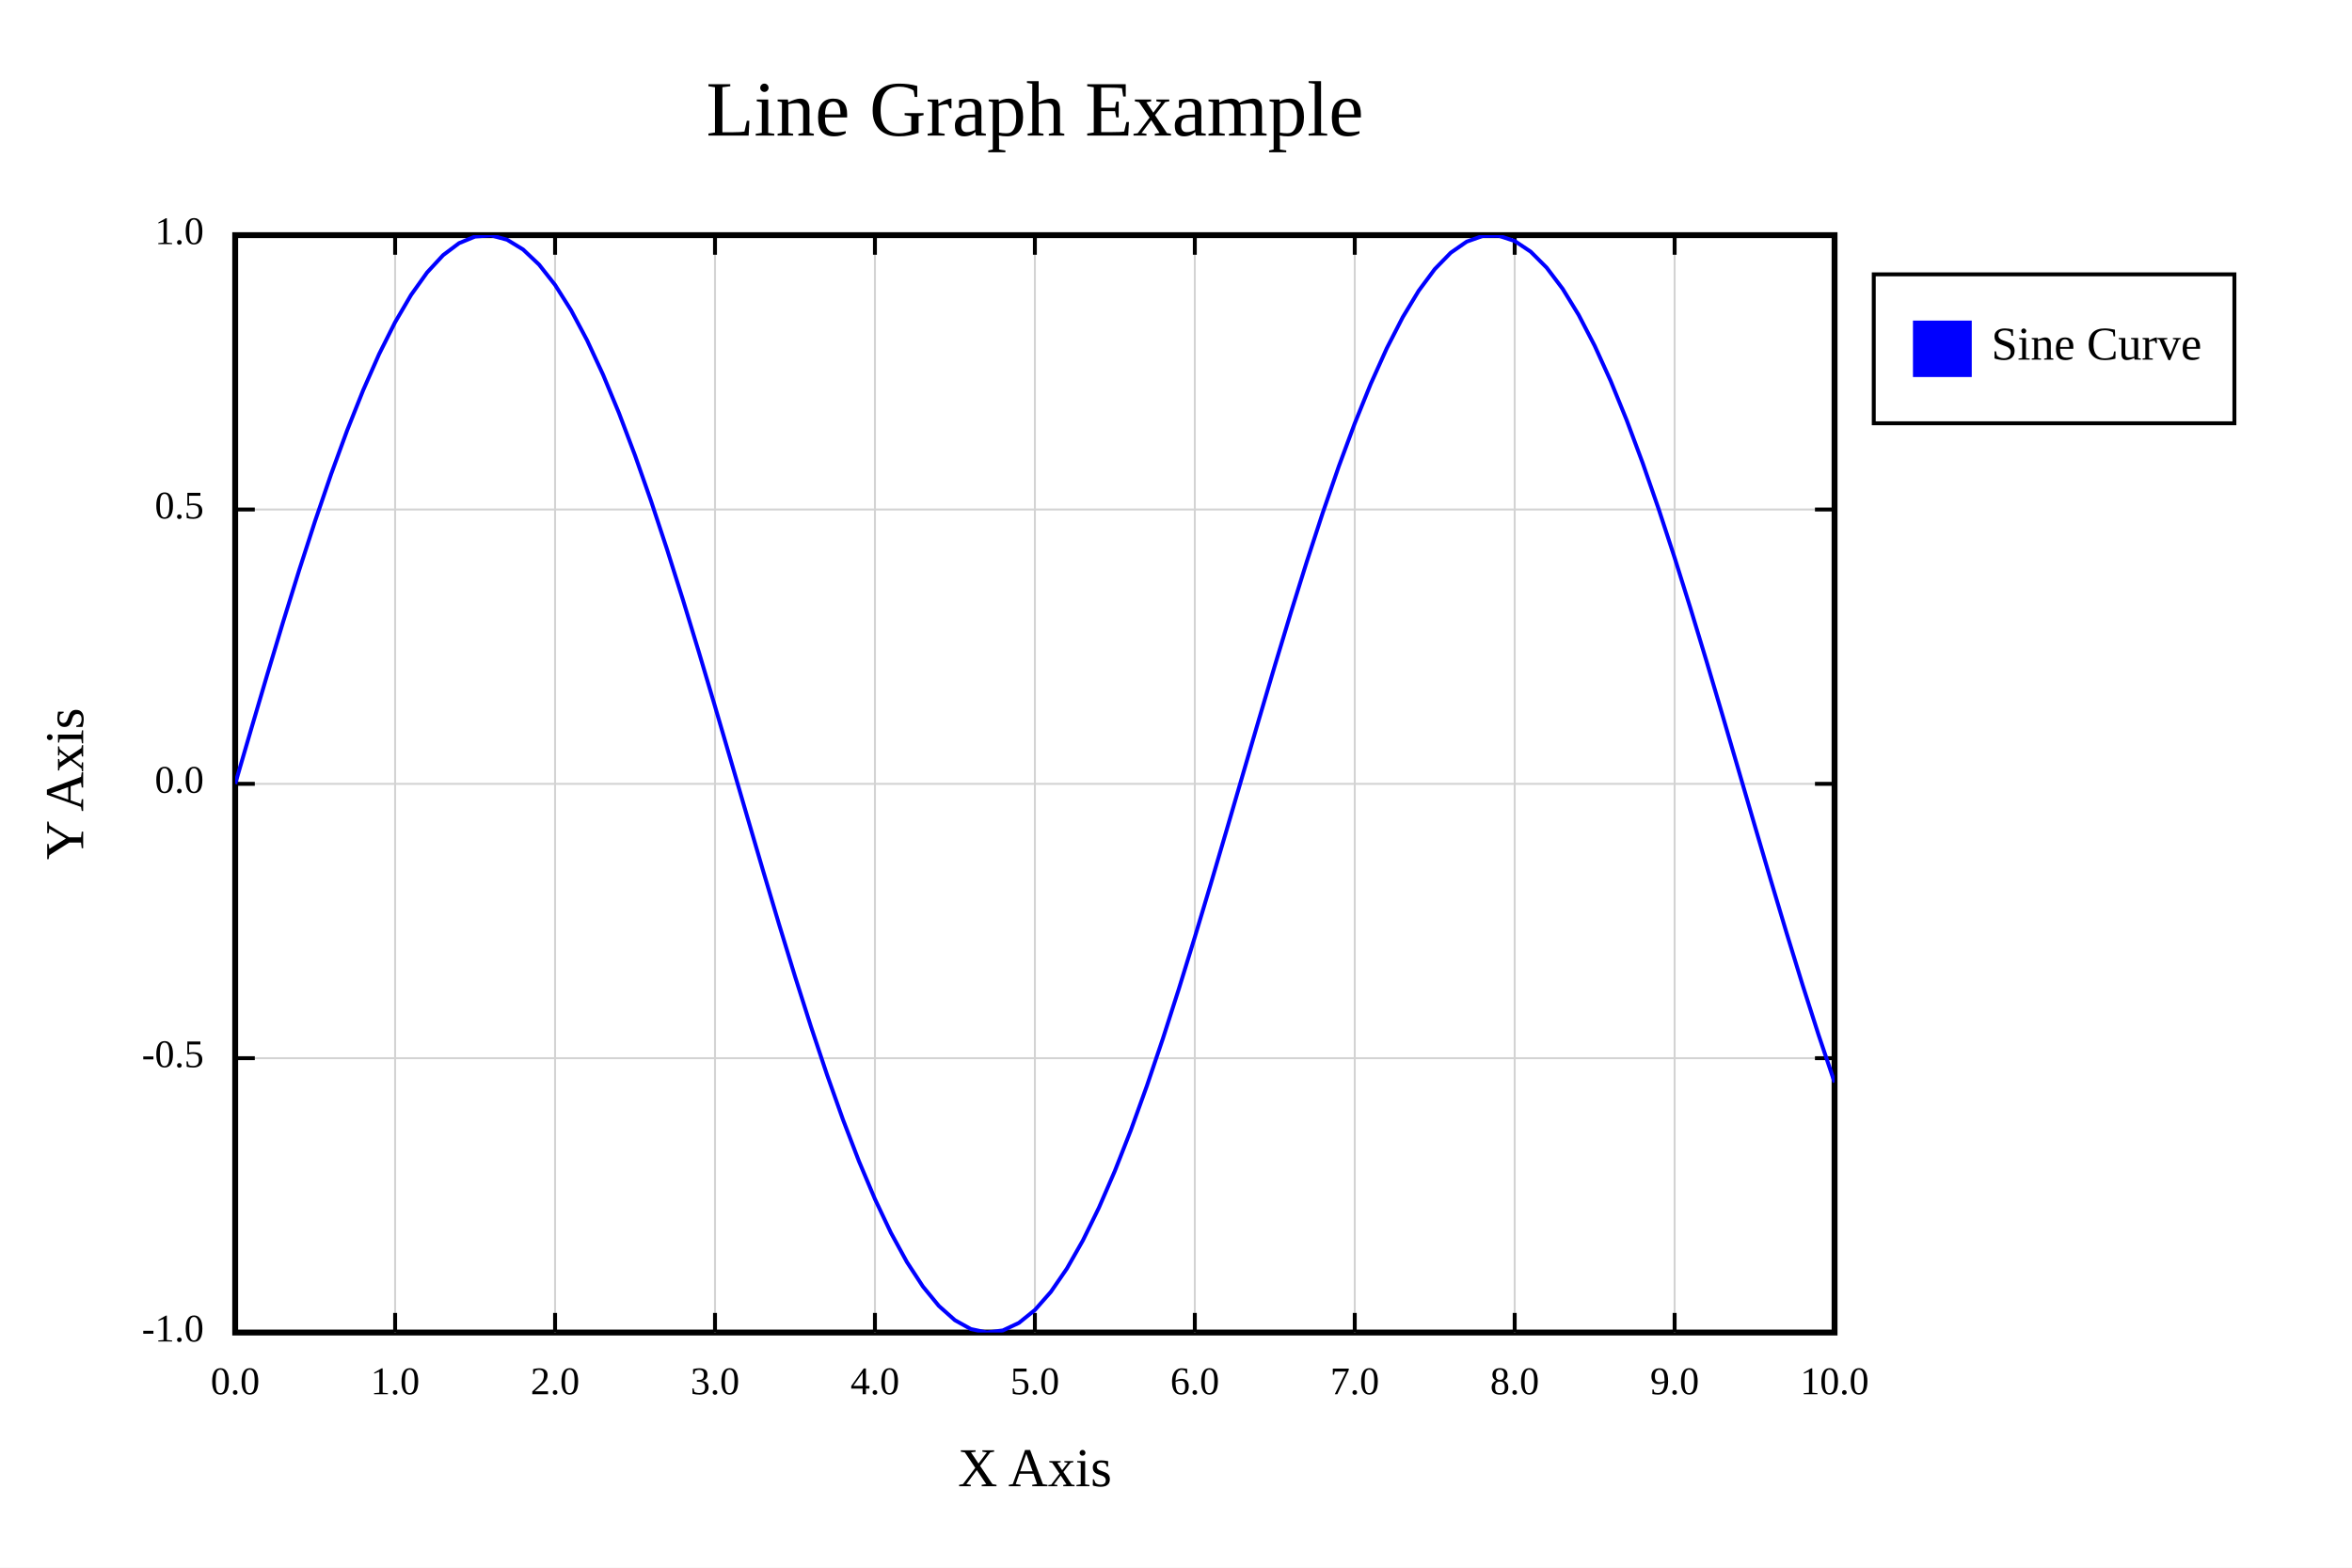
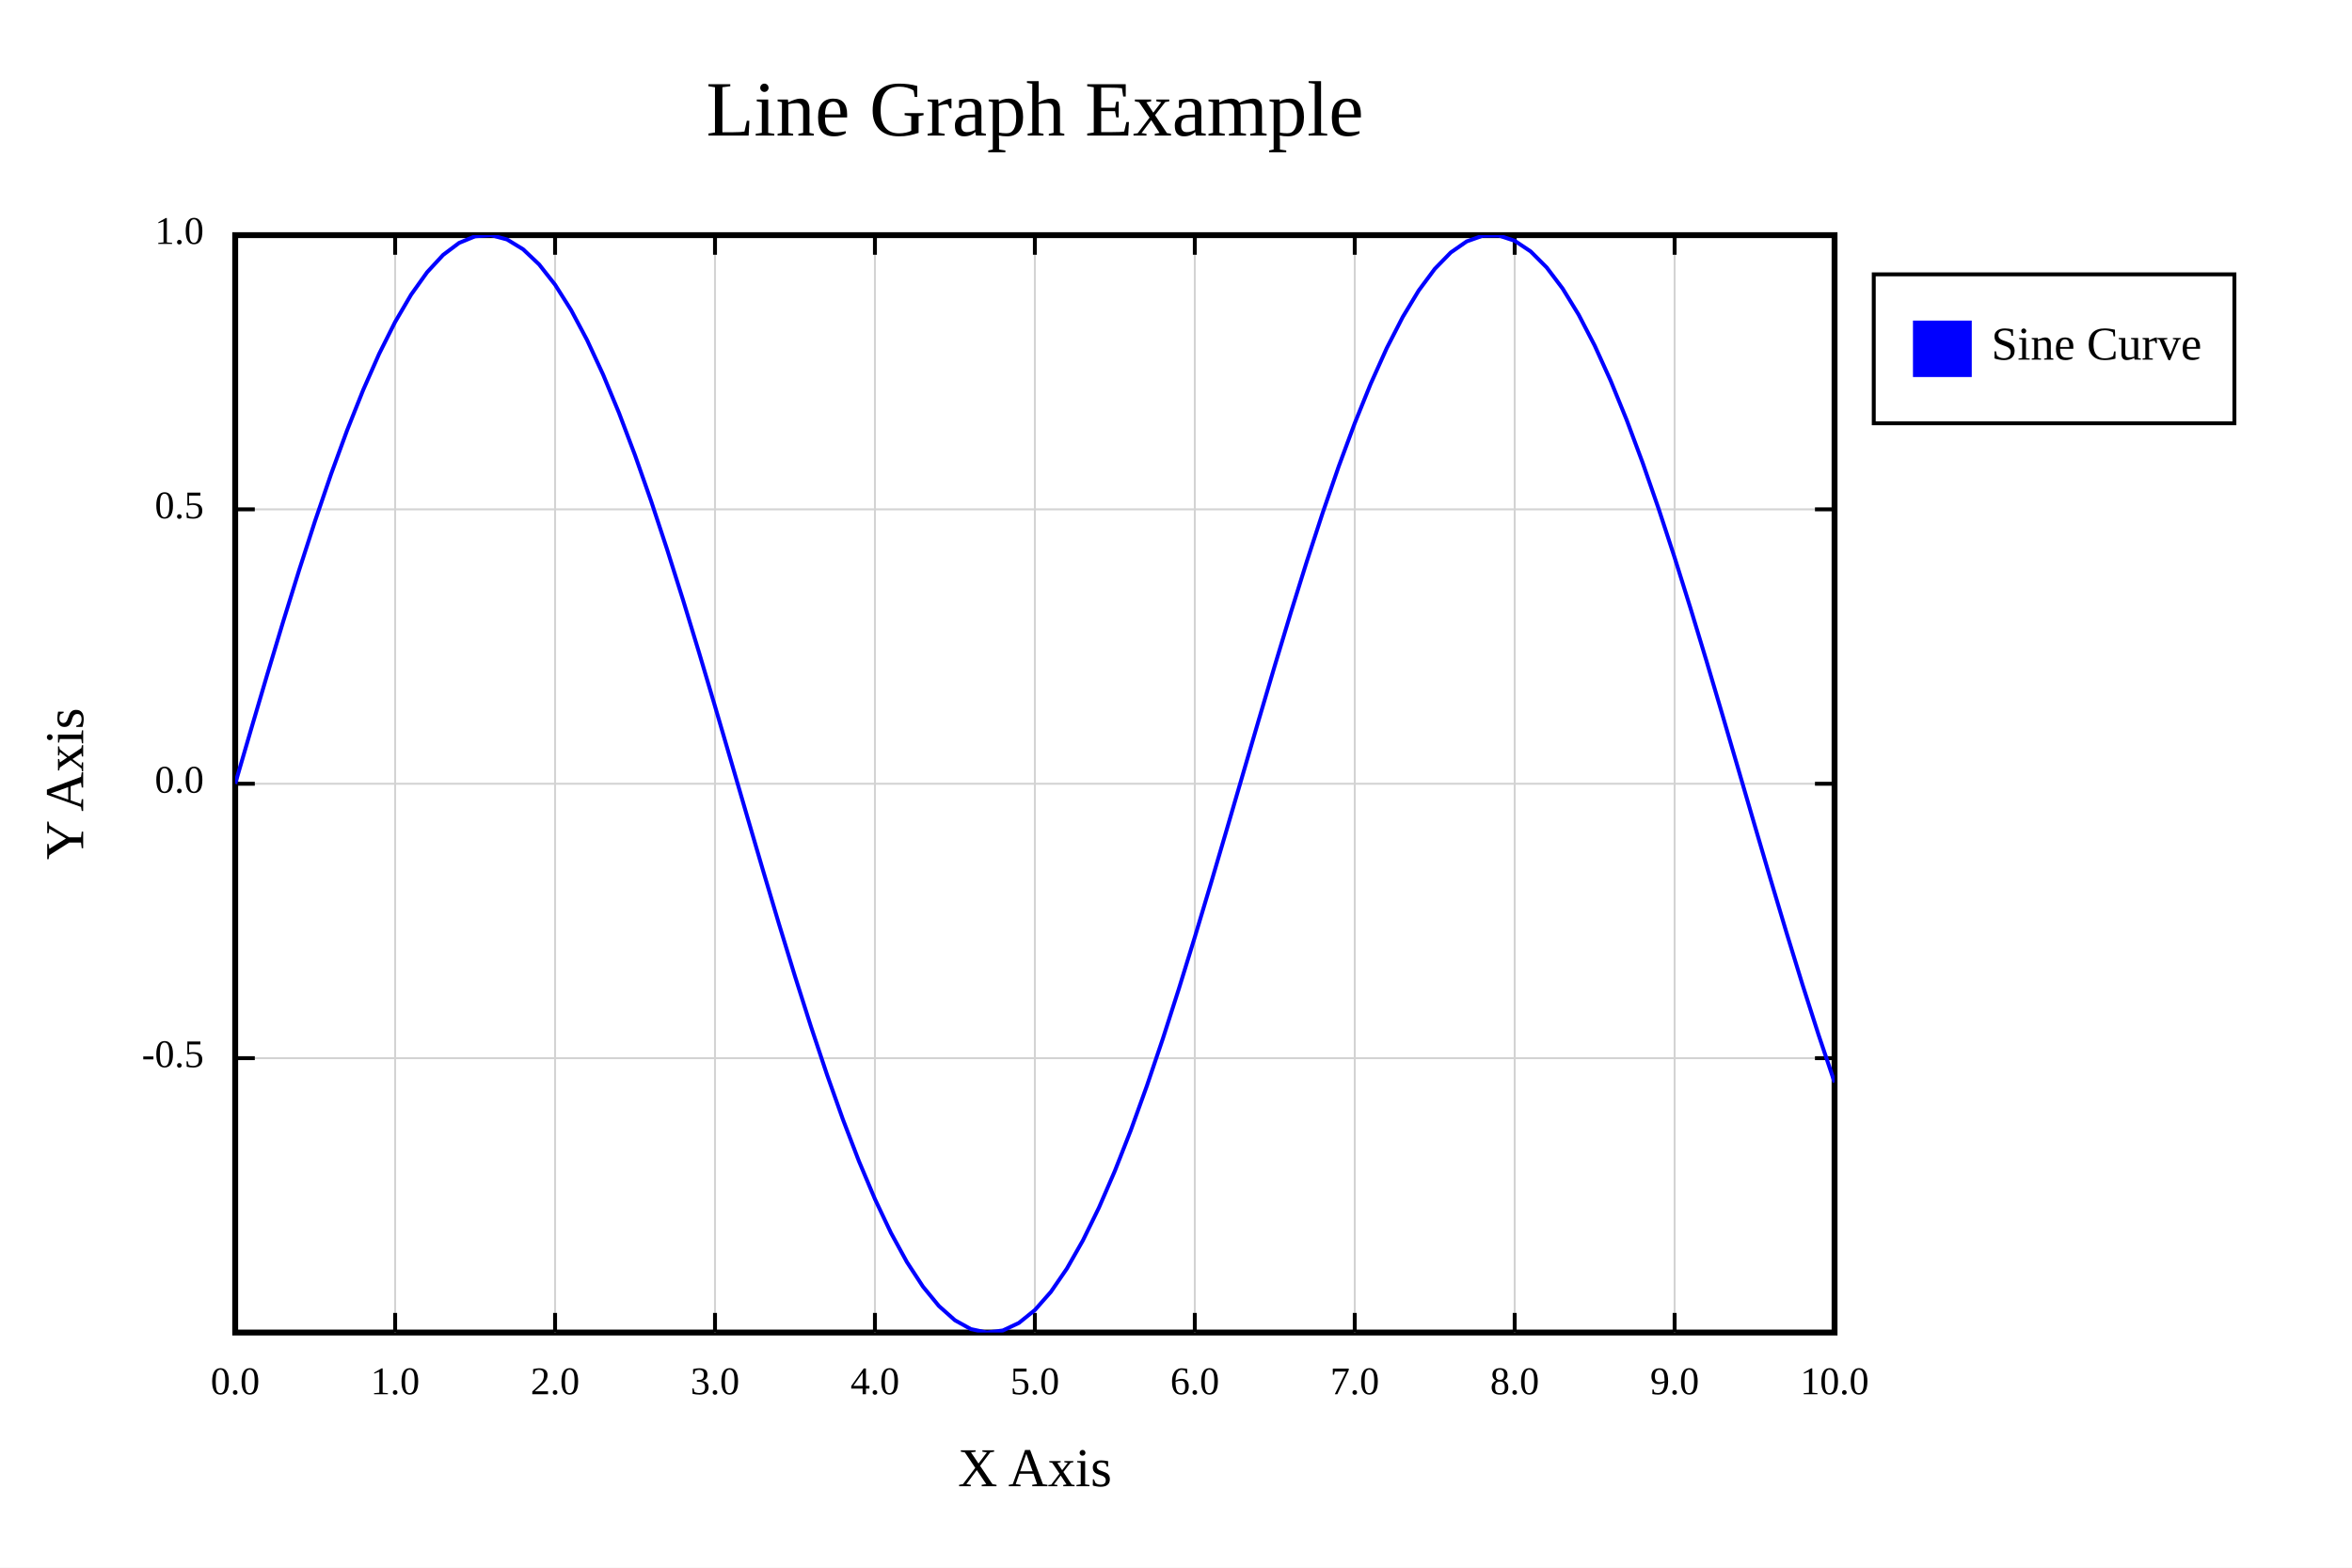
<svg xmlns="http://www.w3.org/2000/svg" height="400" viewBox="0 0 600 400" width="600">
  <rect fill="white" height="400" width="600" x="0" y="0" />
  <text dominant-baseline="middle" fill="#000000" font-family="Times New Roman" font-size="20" text-anchor="middle" x="264" y="30">
Line Graph Example
</text>
  <text dominant-baseline="middle" fill="#000000" font-family="Times New Roman" font-size="14" text-anchor="middle" x="264" y="376">
X Axis
</text>
  <text dominant-baseline="middle" fill="#000000" font-family="Times New Roman" font-size="14" text-anchor="middle" transform="rotate(-90, 18, 200)" x="18" y="200">
Y Axis
</text>
  <rect fill="none" height="280" stroke="#000000" stroke-width="1.5" width="408" x="60" y="60" />
  <line stroke="#000000" stroke-width="1" x1="60" x2="60" y1="340" y2="335" />
  <text dominant-baseline="hanging" fill="#000000" font-family="Times New Roman" font-size="10" text-anchor="middle" x="60" y="349">
0.0
</text>
  <line stroke="#000000" stroke-width="1" x1="60" x2="60" y1="60" y2="65" />
  <line stroke="#d3d3d3" stroke-width="0.5" x1="100.8" x2="100.8" y1="60" y2="340" />
  <line stroke="#000000" stroke-width="1" x1="100.8" x2="100.8" y1="340" y2="335" />
  <text dominant-baseline="hanging" fill="#000000" font-family="Times New Roman" font-size="10" text-anchor="middle" x="100.8" y="349">
1.0
</text>
  <line stroke="#000000" stroke-width="1" x1="100.8" x2="100.8" y1="60" y2="65" />
  <line stroke="#d3d3d3" stroke-width="0.5" x1="141.6" x2="141.6" y1="60" y2="340" />
  <line stroke="#000000" stroke-width="1" x1="141.6" x2="141.6" y1="340" y2="335" />
  <text dominant-baseline="hanging" fill="#000000" font-family="Times New Roman" font-size="10" text-anchor="middle" x="141.6" y="349">
2.0
</text>
  <line stroke="#000000" stroke-width="1" x1="141.6" x2="141.6" y1="60" y2="65" />
  <line stroke="#d3d3d3" stroke-width="0.5" x1="182.4" x2="182.4" y1="60" y2="340" />
  <line stroke="#000000" stroke-width="1" x1="182.4" x2="182.4" y1="340" y2="335" />
  <text dominant-baseline="hanging" fill="#000000" font-family="Times New Roman" font-size="10" text-anchor="middle" x="182.4" y="349">
3.0
</text>
  <line stroke="#000000" stroke-width="1" x1="182.4" x2="182.4" y1="60" y2="65" />
  <line stroke="#d3d3d3" stroke-width="0.5" x1="223.2" x2="223.2" y1="60" y2="340" />
  <line stroke="#000000" stroke-width="1" x1="223.2" x2="223.2" y1="340" y2="335" />
  <text dominant-baseline="hanging" fill="#000000" font-family="Times New Roman" font-size="10" text-anchor="middle" x="223.2" y="349">
4.0
</text>
  <line stroke="#000000" stroke-width="1" x1="223.2" x2="223.2" y1="60" y2="65" />
  <line stroke="#d3d3d3" stroke-width="0.5" x1="264" x2="264" y1="60" y2="340" />
  <line stroke="#000000" stroke-width="1" x1="264" x2="264" y1="340" y2="335" />
  <text dominant-baseline="hanging" fill="#000000" font-family="Times New Roman" font-size="10" text-anchor="middle" x="264" y="349">
5.0
</text>
  <line stroke="#000000" stroke-width="1" x1="264" x2="264" y1="60" y2="65" />
  <line stroke="#d3d3d3" stroke-width="0.5" x1="304.8" x2="304.8" y1="60" y2="340" />
  <line stroke="#000000" stroke-width="1" x1="304.8" x2="304.8" y1="340" y2="335" />
  <text dominant-baseline="hanging" fill="#000000" font-family="Times New Roman" font-size="10" text-anchor="middle" x="304.8" y="349">
6.0
</text>
  <line stroke="#000000" stroke-width="1" x1="304.8" x2="304.8" y1="60" y2="65" />
  <line stroke="#d3d3d3" stroke-width="0.5" x1="345.6" x2="345.6" y1="60" y2="340" />
  <line stroke="#000000" stroke-width="1" x1="345.6" x2="345.6" y1="340" y2="335" />
  <text dominant-baseline="hanging" fill="#000000" font-family="Times New Roman" font-size="10" text-anchor="middle" x="345.6" y="349">
7.0
</text>
  <line stroke="#000000" stroke-width="1" x1="345.6" x2="345.6" y1="60" y2="65" />
  <line stroke="#d3d3d3" stroke-width="0.5" x1="386.4" x2="386.4" y1="60" y2="340" />
  <line stroke="#000000" stroke-width="1" x1="386.4" x2="386.4" y1="340" y2="335" />
  <text dominant-baseline="hanging" fill="#000000" font-family="Times New Roman" font-size="10" text-anchor="middle" x="386.4" y="349">
8.0
</text>
  <line stroke="#000000" stroke-width="1" x1="386.4" x2="386.4" y1="60" y2="65" />
  <line stroke="#d3d3d3" stroke-width="0.5" x1="427.2" x2="427.2" y1="60" y2="340" />
  <line stroke="#000000" stroke-width="1" x1="427.2" x2="427.2" y1="340" y2="335" />
  <text dominant-baseline="hanging" fill="#000000" font-family="Times New Roman" font-size="10" text-anchor="middle" x="427.2" y="349">
9.0
</text>
  <line stroke="#000000" stroke-width="1" x1="427.2" x2="427.2" y1="60" y2="65" />
  <line stroke="#000000" stroke-width="1" x1="468" x2="468" y1="340" y2="335" />
  <text dominant-baseline="hanging" fill="#000000" font-family="Times New Roman" font-size="10" text-anchor="middle" x="468" y="349">
10.0
</text>
  <line stroke="#000000" stroke-width="1" x1="468" x2="468" y1="60" y2="65" />
-   <line stroke="#000000" stroke-width="1" x1="60" x2="65" y1="340" y2="340" />
-   <line stroke="#000000" stroke-width="1" x1="468" x2="463" y1="340" y2="340" />
-   <text dominant-baseline="middle" fill="#000000" font-family="Times New Roman" font-size="10" text-anchor="end" x="52" y="340">
- -1.0
- </text>
-   <line stroke="#d3d3d3" stroke-width="0.5" x1="60" x2="468" y1="270" y2="270" />
-   <line stroke="#000000" stroke-width="1" x1="60" x2="65" y1="270" y2="270" />
-   <line stroke="#000000" stroke-width="1" x1="468" x2="463" y1="270" y2="270" />
-   <text dominant-baseline="middle" fill="#000000" font-family="Times New Roman" font-size="10" text-anchor="end" x="52" y="270">
+   <line stroke="#d3d3d3" stroke-width="0.5" x1="60" x2="468" y1="269.993" y2="269.993" />
+   <line stroke="#000000" stroke-width="1" x1="60" x2="65" y1="269.993" y2="269.993" />
+   <line stroke="#000000" stroke-width="1" x1="468" x2="463" y1="269.993" y2="269.993" />
+   <text dominant-baseline="middle" fill="#000000" font-family="Times New Roman" font-size="10" text-anchor="end" x="52" y="269.993">
-0.5
</text>
-   <line stroke="#d3d3d3" stroke-width="0.5" x1="60" x2="468" y1="200" y2="200" />
-   <line stroke="#000000" stroke-width="1" x1="60" x2="65" y1="200" y2="200" />
-   <line stroke="#000000" stroke-width="1" x1="468" x2="463" y1="200" y2="200" />
-   <text dominant-baseline="middle" fill="#000000" font-family="Times New Roman" font-size="10" text-anchor="end" x="52" y="200">
+   <line stroke="#d3d3d3" stroke-width="0.5" x1="60" x2="468" y1="199.976" y2="199.976" />
+   <line stroke="#000000" stroke-width="1" x1="60" x2="65" y1="199.976" y2="199.976" />
+   <line stroke="#000000" stroke-width="1" x1="468" x2="463" y1="199.976" y2="199.976" />
+   <text dominant-baseline="middle" fill="#000000" font-family="Times New Roman" font-size="10" text-anchor="end" x="52" y="199.976">
0.0
</text>
-   <line stroke="#d3d3d3" stroke-width="0.5" x1="60" x2="468" y1="130" y2="130" />
-   <line stroke="#000000" stroke-width="1" x1="60" x2="65" y1="130" y2="130" />
-   <line stroke="#000000" stroke-width="1" x1="468" x2="463" y1="130" y2="130" />
-   <text dominant-baseline="middle" fill="#000000" font-family="Times New Roman" font-size="10" text-anchor="end" x="52" y="130">
+   <line stroke="#d3d3d3" stroke-width="0.5" x1="60" x2="468" y1="129.958" y2="129.958" />
+   <line stroke="#000000" stroke-width="1" x1="60" x2="65" y1="129.958" y2="129.958" />
+   <line stroke="#000000" stroke-width="1" x1="468" x2="463" y1="129.958" y2="129.958" />
+   <text dominant-baseline="middle" fill="#000000" font-family="Times New Roman" font-size="10" text-anchor="end" x="52" y="129.958">
0.5
</text>
-   <line stroke="#000000" stroke-width="1" x1="60" x2="65" y1="60" y2="60" />
-   <line stroke="#000000" stroke-width="1" x1="468" x2="463" y1="60" y2="60" />
-   <text dominant-baseline="middle" fill="#000000" font-family="Times New Roman" font-size="10" text-anchor="end" x="52" y="60">
+   <line stroke="#000000" stroke-width="1" x1="60" x2="65" y1="59.94" y2="59.94" />
+   <line stroke="#000000" stroke-width="1" x1="468" x2="463" y1="59.94" y2="59.94" />
+   <text dominant-baseline="middle" fill="#000000" font-family="Times New Roman" font-size="10" text-anchor="end" x="52" y="59.94">
1.0
</text>
  <defs>
    <clipPath id="plotAreaClip">
      <rect height="280" width="408" x="60" y="60" />
    </clipPath>
  </defs>
  <g clip-path="url(#plotAreaClip)">
-     <path d="M60,200 L64.08,186.023 L68.16,172.186 L72.24,158.627 L76.32,145.481 L80.4,132.88 L84.48,120.95 L88.56,109.81 L92.64,99.57 L96.72,90.334 L100.8,82.194 L104.88,75.231 L108.96,69.515 L113.04,65.102 L117.12,62.037 L121.2,60.351 L125.28,60.06 L129.36,61.167 L133.44,63.661 L137.52,67.518 L141.6,72.698 L145.68,79.151 L149.76,86.811 L153.84,95.601 L157.92,105.435 L162,116.214 L166.08,127.83 L170.16,140.167 L174.24,153.102 L178.32,166.505 L182.4,180.243 L186.48,194.179 L190.56,208.172 L194.64,222.084 L198.72,235.776 L202.8,249.11 L206.88,261.953 L210.96,274.177 L215.04,285.66 L219.12,296.287 L223.2,305.952 L227.28,314.559 L231.36,322.021 L235.44,328.263 L239.52,333.224 L243.6,336.854 L247.68,339.117 L251.76,339.989 L255.84,339.463 L259.92,337.543 L264,334.249 L268.08,329.614 L272.16,323.684 L276.24,316.517 L280.32,308.187 L284.4,298.776 L288.48,288.377 L292.56,277.096 L296.64,265.044 L300.72,252.343 L304.8,239.118 L308.88,225.503 L312.96,211.632 L317.04,197.646 L321.12,183.683 L325.2,169.883 L329.28,156.384 L333.36,143.321 L337.44,130.824 L341.52,119.018 L345.6,108.022 L349.68,97.944 L353.76,88.886 L357.84,80.939 L361.92,74.181 L366,68.68 L370.08,64.491 L374.16,61.656 L378.24,60.204 L382.32,60.148 L386.4,61.49 L390.48,64.215 L394.56,68.298 L398.64,73.696 L402.72,80.356 L406.8,88.212 L410.88,97.184 L414.96,107.184 L419.04,118.112 L423.12,129.857 L427.2,142.303 L431.28,155.326 L435.36,168.795 L439.44,182.576 L443.52,196.532 L447.6,210.521 L451.68,224.406 L455.76,238.046 L459.84,251.307 L463.92,264.055 L468,276.163" fill="none" stroke="#0000ff" stroke-width="1" />
+     <path d="M60,199.976 L64.08,185.995 L68.16,172.155 L72.24,158.592 L76.32,145.443 L80.4,132.839 L84.48,120.906 L88.56,109.762 L92.64,99.52 L96.72,90.282 L100.8,82.14 L104.88,75.175 L108.96,69.457 L113.04,65.043 L117.12,61.978 L121.2,60.291 L125.28,60 L129.36,61.108 L133.44,63.603 L137.52,67.46 L141.6,72.642 L145.68,79.096 L149.76,86.758 L153.84,95.551 L157.92,105.387 L162,116.168 L166.08,127.787 L170.16,140.127 L174.24,153.065 L178.32,166.472 L182.4,180.214 L186.48,194.153 L190.56,208.15 L194.64,222.065 L198.72,235.76 L202.8,249.098 L206.88,261.944 L210.96,274.171 L215.04,285.657 L219.12,296.287 L223.2,305.955 L227.28,314.563 L231.36,322.027 L235.44,328.271 L239.52,333.233 L243.6,336.864 L247.68,339.127 L251.76,340 L255.84,339.474 L259.92,337.553 L264,334.259 L268.08,329.622 L272.16,323.69 L276.24,316.522 L280.32,308.19 L284.4,298.776 L288.48,288.375 L292.56,277.091 L296.64,265.036 L300.72,252.331 L304.8,239.104 L308.88,225.485 L312.96,211.611 L317.04,197.621 L321.12,183.655 L325.2,169.851 L329.28,156.349 L333.36,143.282 L337.44,130.782 L341.52,118.974 L345.6,107.974 L349.68,97.894 L353.76,88.834 L357.84,80.884 L361.92,74.125 L366,68.623 L370.08,64.433 L374.16,61.597 L378.24,60.144 L382.32,60.089 L386.4,61.431 L390.48,64.157 L394.56,68.24 L398.64,73.64 L402.72,80.302 L406.8,88.159 L410.88,97.134 L414.96,107.136 L419.04,118.067 L423.12,129.815 L427.2,142.264 L431.28,155.291 L435.36,168.763 L439.44,182.548 L443.52,196.506 L447.6,210.499 L451.68,224.387 L455.76,238.032 L459.84,251.296 L463.92,264.047 L468,276.158" fill="none" stroke="#0000ff" stroke-width="1" />
  </g>
  <rect fill="white" height="38" stroke="#000000" stroke-width="1" width="92" x="478" y="70" />
  <rect fill="#0000ff" height="14.4" width="15" x="488" y="81.8" />
  <text dominant-baseline="middle" fill="#000000" font-family="Times New Roman" font-size="12" text-anchor="start" x="508" y="89">
Sine Curve
</text>
</svg>
